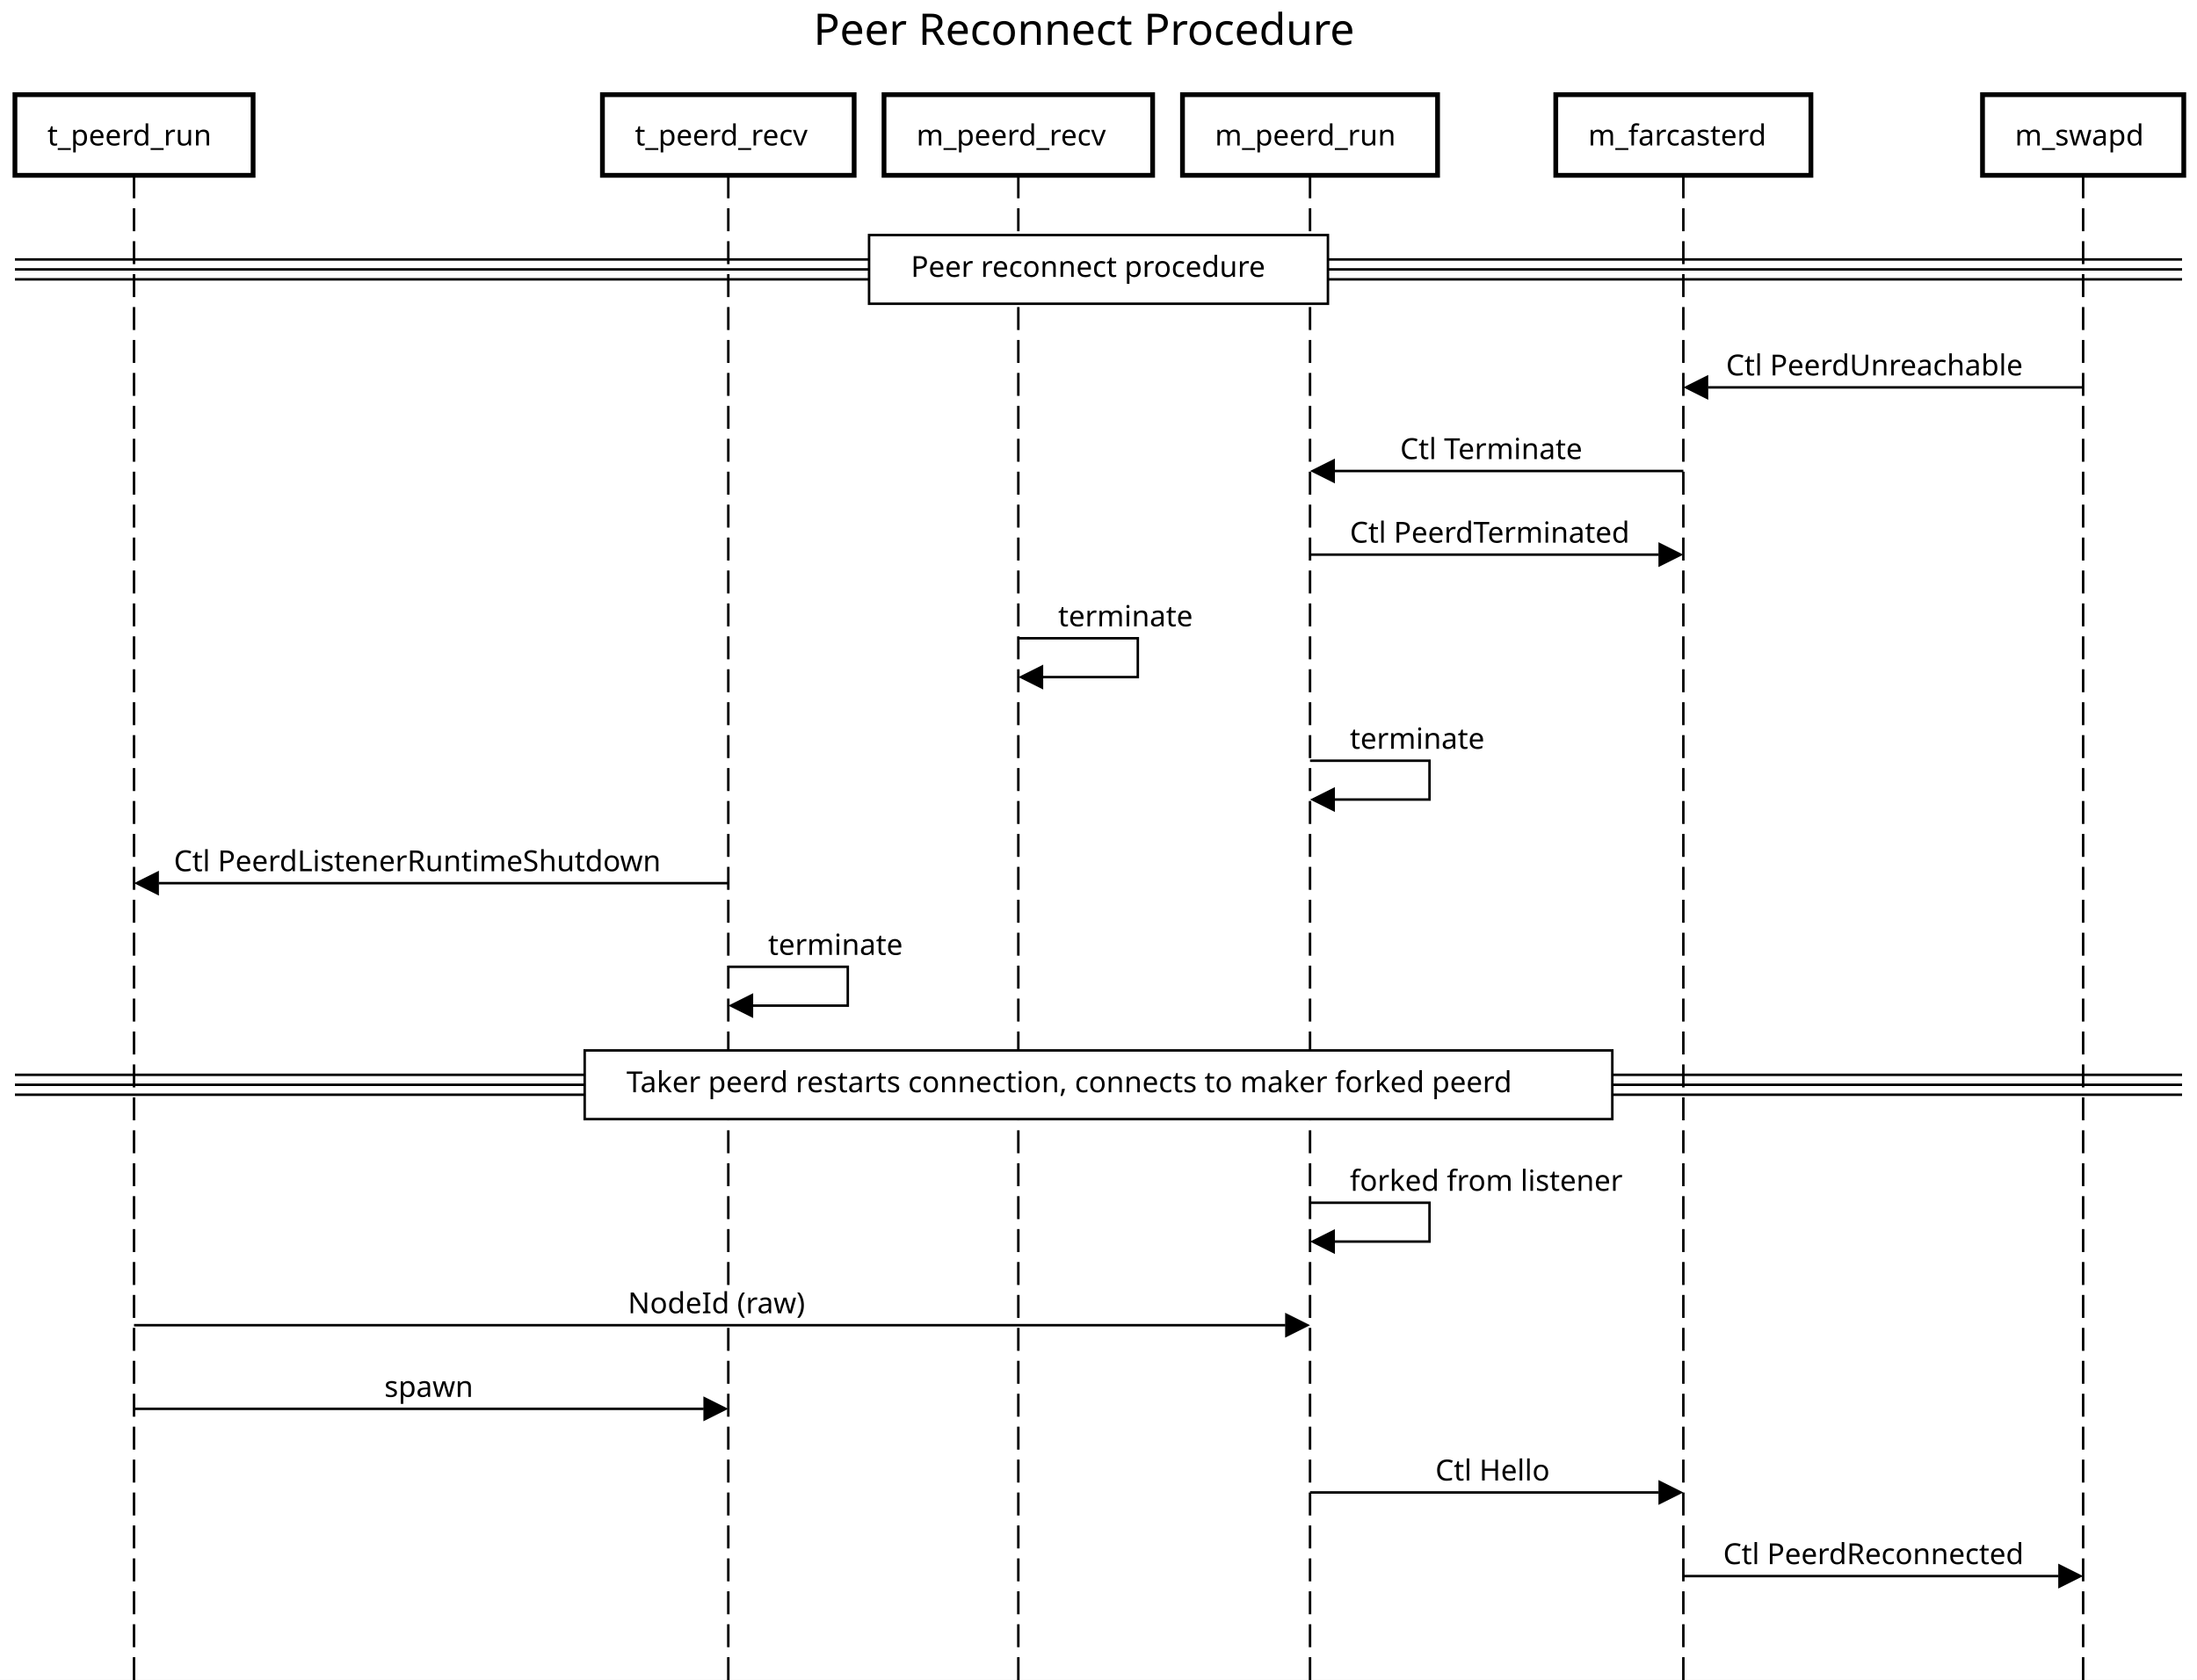
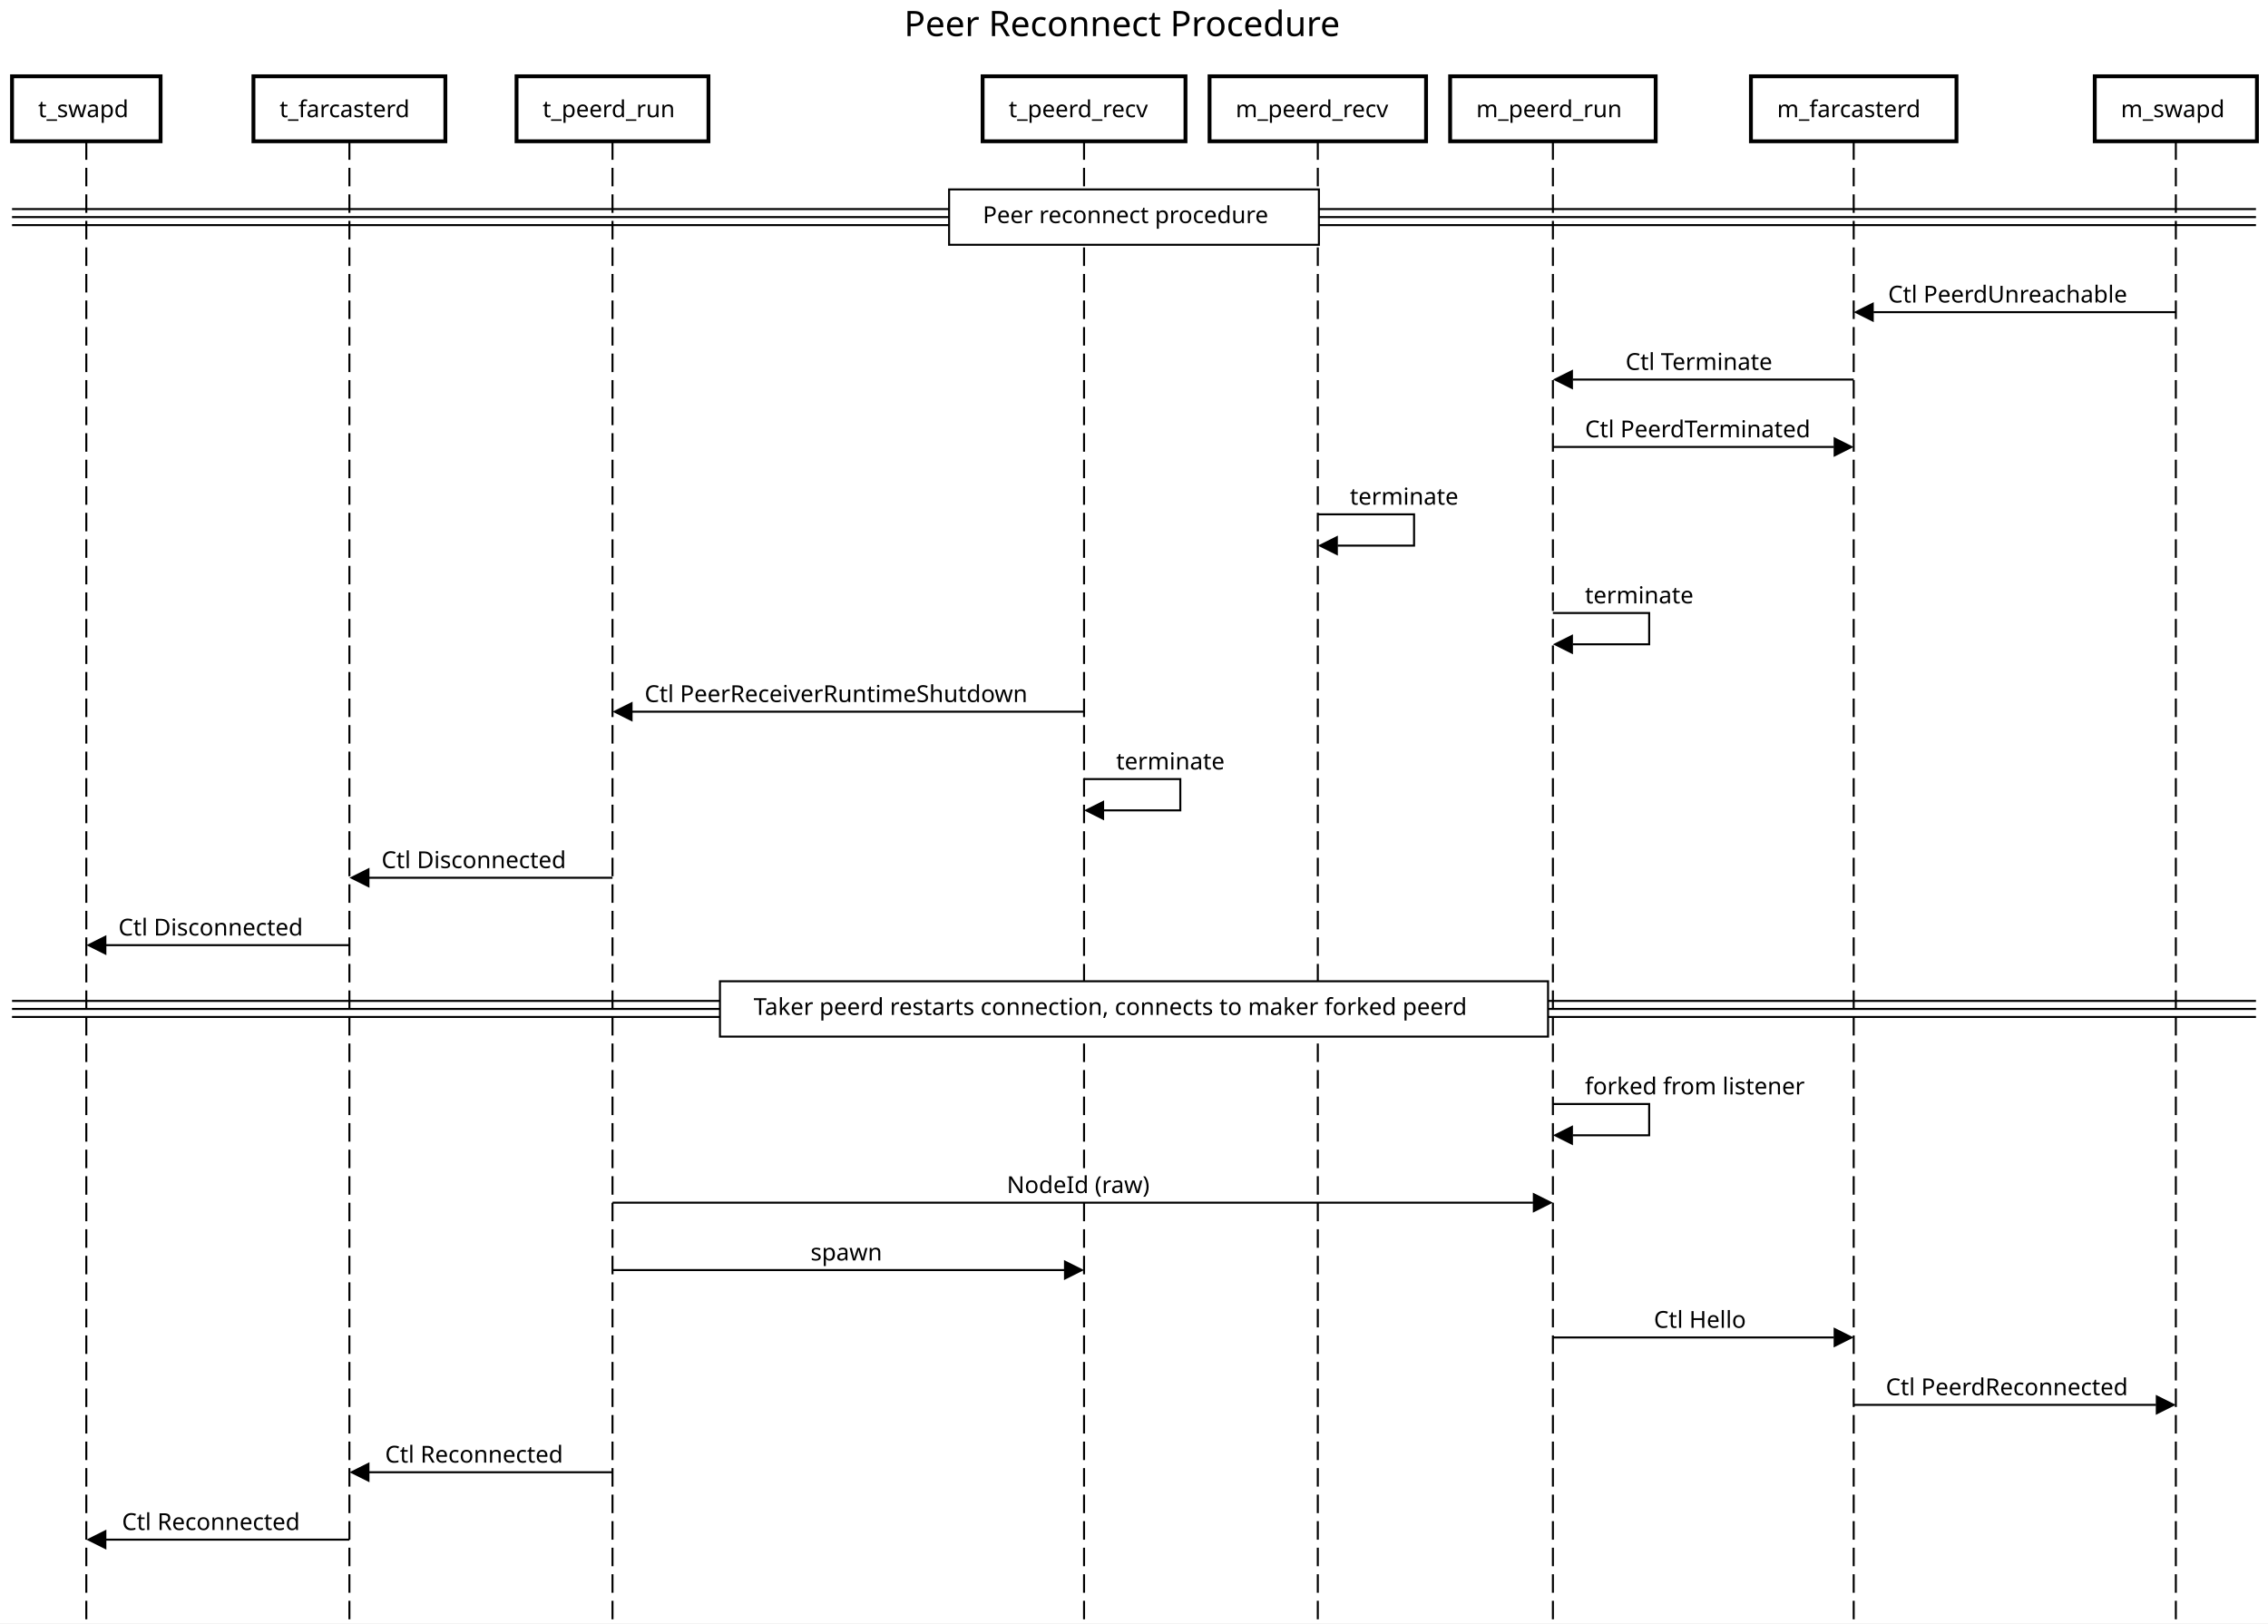
- <svg xmlns="http://www.w3.org/2000/svg" version="1.1" width="1109" height="848">
+ <svg xmlns="http://www.w3.org/2000/svg" version="1.1" width="1421" height="1017">
  <defs />
  <g>
    <g />
    <g />
    <g />
    <g />
    <g />
    <g />
    <g />
    <g />
    <g />
    <g />
    <g />
    <g />
    <g />
    <g />
-     <g>
-       <rect fill="white" stroke="none" x="0" y="0" width="1109" height="848" />
-     </g>
-     <g>
-       <text fill="black" stroke="none" font-family="sans-serif" font-size="16.5pt" font-style="normal" font-weight="normal" text-decoration="normal" x="410.614" y="22.618" text-anchor="start" dominant-baseline="alphabetic" xml:space="preserve">Peer Reconnect Procedure</text>
-     </g>
-     <g />
-     <g>
-       <path fill="none" stroke="black" paint-order="fill stroke markers" d=" M 67.65 88.512 L 67.65 848.476" stroke-miterlimit="10" stroke-width="1.257" stroke-dasharray="11.599,5.026" />
-       <path fill="none" stroke="black" paint-order="fill stroke markers" d=" M 367.626 88.512 L 367.626 848.476" stroke-miterlimit="10" stroke-width="1.257" stroke-dasharray="11.599,5.026" />
-       <path fill="none" stroke="black" paint-order="fill stroke markers" d=" M 514.025 88.512 L 514.025 848.476" stroke-miterlimit="10" stroke-width="1.257" stroke-dasharray="11.599,5.026" />
-       <path fill="none" stroke="black" paint-order="fill stroke markers" d=" M 661.275 88.512 L 661.275 848.476" stroke-miterlimit="10" stroke-width="1.257" stroke-dasharray="11.599,5.026" />
-       <path fill="none" stroke="black" paint-order="fill stroke markers" d=" M 849.718 88.512 L 849.718 848.476" stroke-miterlimit="10" stroke-width="1.257" stroke-dasharray="11.599,5.026" />
-       <path fill="none" stroke="black" paint-order="fill stroke markers" d=" M 1051.527 88.512 L 1051.527 848.476" stroke-miterlimit="10" stroke-width="1.257" stroke-dasharray="11.599,5.026" />
-     </g>
-     <g>
-       <path fill="none" stroke="none" />
-       <g>
-         <path fill="white" stroke="black" paint-order="fill stroke markers" d=" M 7.539 47.799 L 127.76 47.799 L 127.76 88.512 L 7.539 88.512 L 7.539 47.799 Z" stroke-miterlimit="10" stroke-width="2.413" stroke-dasharray="" />
-       </g>
-       <g>
-         <g />
-         <text fill="black" stroke="none" font-family="sans-serif" font-size="11pt" font-style="normal" font-weight="normal" text-decoration="normal" x="23.9" y="73.433" text-anchor="start" dominant-baseline="alphabetic" xml:space="preserve">t_peerd_run</text>
-       </g>
-       <path fill="none" stroke="none" />
-       <g>
-         <path fill="white" stroke="black" paint-order="fill stroke markers" d=" M 304.099 47.799 L 431.153 47.799 L 431.153 88.512 L 304.099 88.512 L 304.099 47.799 Z" stroke-miterlimit="10" stroke-width="2.413" stroke-dasharray="" />
-       </g>
-       <g>
-         <g />
-         <text fill="black" stroke="none" font-family="sans-serif" font-size="11pt" font-style="normal" font-weight="normal" text-decoration="normal" x="320.459" y="73.433" text-anchor="start" dominant-baseline="alphabetic" xml:space="preserve">t_peerd_recv</text>
-       </g>
-       <path fill="none" stroke="none" />
-       <g>
-         <path fill="white" stroke="black" paint-order="fill stroke markers" d=" M 446.232 47.799 L 581.819 47.799 L 581.819 88.512 L 446.232 88.512 L 446.232 47.799 Z" stroke-miterlimit="10" stroke-width="2.413" stroke-dasharray="" />
-       </g>
-       <g>
-         <g />
-         <text fill="black" stroke="none" font-family="sans-serif" font-size="11pt" font-style="normal" font-weight="normal" text-decoration="normal" x="462.592" y="73.433" text-anchor="start" dominant-baseline="alphabetic" xml:space="preserve">m_peerd_recv</text>
-       </g>
-       <path fill="none" stroke="none" />
-       <g>
-         <path fill="white" stroke="black" paint-order="fill stroke markers" d=" M 596.898 47.799 L 725.652 47.799 L 725.652 88.512 L 596.898 88.512 L 596.898 47.799 Z" stroke-miterlimit="10" stroke-width="2.413" stroke-dasharray="" />
-       </g>
-       <g>
-         <g />
-         <text fill="black" stroke="none" font-family="sans-serif" font-size="11pt" font-style="normal" font-weight="normal" text-decoration="normal" x="613.258" y="73.433" text-anchor="start" dominant-baseline="alphabetic" xml:space="preserve">m_peerd_run</text>
-       </g>
-       <path fill="none" stroke="none" />
-       <g>
-         <path fill="white" stroke="black" paint-order="fill stroke markers" d=" M 785.324 47.799 L 914.111 47.799 L 914.111 88.512 L 785.324 88.512 L 785.324 47.799 Z" stroke-miterlimit="10" stroke-width="2.413" stroke-dasharray="" />
-       </g>
-       <g>
-         <g />
-         <text fill="black" stroke="none" font-family="sans-serif" font-size="11pt" font-style="normal" font-weight="normal" text-decoration="normal" x="801.684" y="73.433" text-anchor="start" dominant-baseline="alphabetic" xml:space="preserve">m_farcasterd</text>
-       </g>
-       <path fill="none" stroke="none" />
-       <g>
-         <path fill="white" stroke="black" paint-order="fill stroke markers" d=" M 1000.734 47.799 L 1102.321 47.799 L 1102.321 88.512 L 1000.734 88.512 L 1000.734 47.799 Z" stroke-miterlimit="10" stroke-width="2.413" stroke-dasharray="" />
-       </g>
-       <g>
-         <g />
-         <text fill="black" stroke="none" font-family="sans-serif" font-size="11pt" font-style="normal" font-weight="normal" text-decoration="normal" x="1017.094" y="73.433" text-anchor="start" dominant-baseline="alphabetic" xml:space="preserve">m_swapd</text>
-       </g>
-     </g>
-     <g>
-       <path fill="none" stroke="black" paint-order="fill stroke markers" d=" M 7.539 130.983 L 1101.461 130.983 M 7.539 136.009 L 1101.461 136.009 M 7.539 141.036 L 1101.461 141.036" stroke-miterlimit="10" stroke-width="1.257" stroke-dasharray="" />
-       <path fill="white" stroke="black" paint-order="fill stroke markers" d=" M 438.69 118.669 L 670.31 118.669 L 670.31 153.35 L 438.69 153.35 Z" stroke-miterlimit="10" stroke-width="1.257" stroke-dasharray="" />
-       <g>
-         <text fill="black" stroke="none" font-family="sans-serif" font-size="11pt" font-style="normal" font-weight="normal" text-decoration="normal" x="459.8" y="139.779" text-anchor="start" dominant-baseline="alphabetic" xml:space="preserve">Peer reconnect procedure</text>
-       </g>
-       <g>
-         <g>
-           <rect fill="white" stroke="none" x="868.994" y="175.968" width="163.257" height="19.602" />
-         </g>
-         <text fill="black" stroke="none" font-family="sans-serif" font-size="11pt" font-style="normal" font-weight="normal" text-decoration="normal" x="871.256" y="189.539" text-anchor="start" dominant-baseline="alphabetic" xml:space="preserve">Ctl PeerdUnreachable</text>
-       </g>
-       <g>
-         <path fill="none" stroke="black" paint-order="fill stroke markers" d=" M 1051.527 195.57 L 862.133 195.57" stroke-miterlimit="10" stroke-width="1.257" stroke-dasharray="" />
-         <g transform="translate(849.7178,195.5701) translate(-849.7178,-195.5701)">
-           <path fill="black" stroke="none" paint-order="stroke fill markers" d=" M 862.283 189.287 L 849.718 195.57 L 862.283 201.853 Z" />
-         </g>
-       </g>
-       <g>
-         <g>
-           <rect fill="white" stroke="none" x="704.501" y="218.188" width="101.99" height="19.602" />
-         </g>
-         <text fill="black" stroke="none" font-family="sans-serif" font-size="11pt" font-style="normal" font-weight="normal" text-decoration="normal" x="706.763" y="231.759" text-anchor="start" dominant-baseline="alphabetic" xml:space="preserve">Ctl Terminate</text>
-       </g>
-       <g>
-         <path fill="none" stroke="black" paint-order="fill stroke markers" d=" M 849.718 237.79 L 673.689 237.79" stroke-miterlimit="10" stroke-width="1.257" stroke-dasharray="" />
-         <g transform="translate(661.2747,237.7903) translate(-661.2747,-237.7903)">
-           <path fill="black" stroke="none" paint-order="stroke fill markers" d=" M 673.84 231.508 L 661.275 237.79 L 673.84 244.073 Z" />
-         </g>
-       </g>
-       <g>
-         <g>
-           <rect fill="white" stroke="none" x="679.118" y="260.408" width="152.757" height="19.602" />
-         </g>
-         <text fill="black" stroke="none" font-family="sans-serif" font-size="11pt" font-style="normal" font-weight="normal" text-decoration="normal" x="681.38" y="273.979" text-anchor="start" dominant-baseline="alphabetic" xml:space="preserve">Ctl PeerdTerminated</text>
-       </g>
-       <g>
-         <path fill="none" stroke="black" paint-order="fill stroke markers" d=" M 661.275 280.011 L 837.303 280.011" stroke-miterlimit="10" stroke-width="1.257" stroke-dasharray="" />
-         <g transform="translate(849.7178,280.0105) translate(-849.7178,-280.0105)">
-           <path fill="black" stroke="none" paint-order="stroke fill markers" d=" M 837.152 273.728 L 849.718 280.011 L 837.152 286.293 Z" />
-         </g>
-       </g>
-       <g>
-         <g>
-           <rect fill="white" stroke="none" x="531.868" y="302.628" width="76.557" height="19.602" />
-         </g>
-         <text fill="black" stroke="none" font-family="sans-serif" font-size="11pt" font-style="normal" font-weight="normal" text-decoration="normal" x="534.13" y="316.199" text-anchor="start" dominant-baseline="alphabetic" xml:space="preserve">terminate</text>
-       </g>
-       <g>
-         <path fill="none" stroke="black" paint-order="fill stroke markers" d=" M 514.025 322.231 L 574.34 322.231 L 574.34 341.833 L 526.44 341.833" stroke-miterlimit="10" stroke-width="1.257" stroke-dasharray="" />
-         <g transform="translate(514.0254,341.833) translate(-514.0254,-341.833)">
-           <path fill="black" stroke="none" paint-order="stroke fill markers" d=" M 526.591 335.55 L 514.025 341.833 L 526.591 348.116 Z" />
-         </g>
-       </g>
-       <g>
-         <g>
-           <rect fill="white" stroke="none" x="679.118" y="364.451" width="76.557" height="19.602" />
-         </g>
-         <text fill="black" stroke="none" font-family="sans-serif" font-size="11pt" font-style="normal" font-weight="normal" text-decoration="normal" x="681.38" y="378.022" text-anchor="start" dominant-baseline="alphabetic" xml:space="preserve">terminate</text>
-       </g>
-       <g>
-         <path fill="none" stroke="black" paint-order="fill stroke markers" d=" M 661.275 384.053 L 721.589 384.053 L 721.589 403.655 L 673.689 403.655" stroke-miterlimit="10" stroke-width="1.257" stroke-dasharray="" />
-         <g transform="translate(661.2747,403.6554) translate(-661.2747,-403.6554)">
-           <path fill="black" stroke="none" paint-order="stroke fill markers" d=" M 673.84 397.373 L 661.275 403.655 L 673.84 409.938 Z" />
-         </g>
-       </g>
-       <g>
-         <g>
-           <rect fill="white" stroke="none" x="85.493" y="426.273" width="264.29" height="19.602" />
-         </g>
-         <text fill="black" stroke="none" font-family="sans-serif" font-size="11pt" font-style="normal" font-weight="normal" text-decoration="normal" x="87.755" y="439.844" text-anchor="start" dominant-baseline="alphabetic" xml:space="preserve">Ctl PeerdListenerRuntimeShutdown</text>
-       </g>
-       <g>
-         <path fill="none" stroke="black" paint-order="fill stroke markers" d=" M 367.626 445.876 L 80.064 445.876" stroke-miterlimit="10" stroke-width="1.257" stroke-dasharray="" />
-         <g transform="translate(67.64966,445.8757) translate(-67.64966,-445.8757)">
-           <path fill="black" stroke="none" paint-order="stroke fill markers" d=" M 80.215 439.593 L 67.65 445.876 L 80.215 452.158 Z" />
-         </g>
-       </g>
-       <g>
-         <g>
-           <rect fill="white" stroke="none" x="385.469" y="468.494" width="76.557" height="19.602" />
-         </g>
-         <text fill="black" stroke="none" font-family="sans-serif" font-size="11pt" font-style="normal" font-weight="normal" text-decoration="normal" x="387.731" y="482.064" text-anchor="start" dominant-baseline="alphabetic" xml:space="preserve">terminate</text>
-       </g>
-       <g>
-         <path fill="none" stroke="black" paint-order="fill stroke markers" d=" M 367.626 488.096 L 427.941 488.096 L 427.941 507.698 L 380.041 507.698" stroke-miterlimit="10" stroke-width="1.257" stroke-dasharray="" />
-         <g transform="translate(367.6261,507.6981) translate(-367.6261,-507.6981)">
-           <path fill="black" stroke="none" paint-order="stroke fill markers" d=" M 380.192 501.415 L 367.626 507.698 L 380.192 513.981 Z" />
-         </g>
-       </g>
-       <path fill="none" stroke="black" paint-order="fill stroke markers" d=" M 7.539 542.63 L 1101.461 542.63 M 7.539 547.657 L 1101.461 547.657 M 7.539 552.683 L 1101.461 552.683" stroke-miterlimit="10" stroke-width="1.257" stroke-dasharray="" />
-       <path fill="white" stroke="black" paint-order="fill stroke markers" d=" M 295.14 530.316 L 813.86 530.316 L 813.86 564.997 L 295.14 564.997 Z" stroke-miterlimit="10" stroke-width="1.257" stroke-dasharray="" />
-       <g>
-         <text fill="black" stroke="none" font-family="sans-serif" font-size="11pt" font-style="normal" font-weight="normal" text-decoration="normal" x="316.25" y="551.426" text-anchor="start" dominant-baseline="alphabetic" xml:space="preserve">Taker peerd restarts connection, connects to maker forked peerd</text>
-       </g>
-       <g>
-         <g>
-           <rect fill="white" stroke="none" x="679.118" y="587.615" width="149.39" height="19.602" />
-         </g>
-         <text fill="black" stroke="none" font-family="sans-serif" font-size="11pt" font-style="normal" font-weight="normal" text-decoration="normal" x="681.38" y="601.186" text-anchor="start" dominant-baseline="alphabetic" xml:space="preserve">forked from listener</text>
-       </g>
-       <g>
-         <path fill="none" stroke="black" paint-order="fill stroke markers" d=" M 661.275 607.217 L 721.589 607.217 L 721.589 626.819 L 673.689 626.819" stroke-miterlimit="10" stroke-width="1.257" stroke-dasharray="" />
-         <g transform="translate(661.2747,626.8194) translate(-661.2747,-626.8194)">
-           <path fill="black" stroke="none" paint-order="stroke fill markers" d=" M 673.84 620.537 L 661.275 626.819 L 673.84 633.102 Z" />
-         </g>
-       </g>
-       <g>
-         <g>
-           <rect fill="white" stroke="none" x="314.667" y="649.437" width="99.59" height="19.602" />
-         </g>
-         <text fill="black" stroke="none" font-family="sans-serif" font-size="11pt" font-style="normal" font-weight="normal" text-decoration="normal" x="316.929" y="663.008" text-anchor="start" dominant-baseline="alphabetic" xml:space="preserve">NodeId (raw)</text>
-       </g>
-       <g>
-         <path fill="none" stroke="black" paint-order="fill stroke markers" d=" M 67.65 669.04 L 648.86 669.04" stroke-miterlimit="10" stroke-width="1.257" stroke-dasharray="" />
-         <g transform="translate(661.2747,669.0397) translate(-661.2747,-669.0397)">
-           <path fill="black" stroke="none" paint-order="stroke fill markers" d=" M 648.709 662.757 L 661.275 669.04 L 648.709 675.322 Z" />
-         </g>
-       </g>
-       <g>
-         <g>
-           <rect fill="white" stroke="none" x="191.759" y="691.658" width="51.757" height="19.602" />
-         </g>
-         <text fill="black" stroke="none" font-family="sans-serif" font-size="11pt" font-style="normal" font-weight="normal" text-decoration="normal" x="194.021" y="705.228" text-anchor="start" dominant-baseline="alphabetic" xml:space="preserve">spawn</text>
-       </g>
-       <g>
-         <path fill="none" stroke="black" paint-order="fill stroke markers" d=" M 67.65 711.26 L 355.211 711.26" stroke-miterlimit="10" stroke-width="1.257" stroke-dasharray="" />
-         <g transform="translate(367.6261,711.2599) translate(-367.6261,-711.2599)">
-           <path fill="black" stroke="none" paint-order="stroke fill markers" d=" M 355.061 704.977 L 367.626 711.26 L 355.061 717.543 Z" />
-         </g>
-       </g>
-       <g>
-         <g>
-           <rect fill="white" stroke="none" x="722.284" y="733.878" width="66.424" height="19.602" />
-         </g>
-         <text fill="black" stroke="none" font-family="sans-serif" font-size="11pt" font-style="normal" font-weight="normal" text-decoration="normal" x="724.546" y="747.449" text-anchor="start" dominant-baseline="alphabetic" xml:space="preserve">Ctl Hello</text>
-       </g>
-       <g>
-         <path fill="none" stroke="black" paint-order="fill stroke markers" d=" M 661.275 753.48 L 837.303 753.48" stroke-miterlimit="10" stroke-width="1.257" stroke-dasharray="" />
-         <g transform="translate(849.7178,753.4801) translate(-849.7178,-753.4801)">
-           <path fill="black" stroke="none" paint-order="stroke fill markers" d=" M 837.152 747.197 L 849.718 753.48 L 837.152 759.763 Z" />
-         </g>
-       </g>
-       <g>
-         <g>
-           <rect fill="white" stroke="none" x="867.561" y="776.098" width="166.124" height="19.602" />
-         </g>
-         <text fill="black" stroke="none" font-family="sans-serif" font-size="11pt" font-style="normal" font-weight="normal" text-decoration="normal" x="869.823" y="789.669" text-anchor="start" dominant-baseline="alphabetic" xml:space="preserve">Ctl PeerdReconnected</text>
-       </g>
-       <g>
-         <path fill="none" stroke="black" paint-order="fill stroke markers" d=" M 849.718 795.7 L 1039.113 795.7" stroke-miterlimit="10" stroke-width="1.257" stroke-dasharray="" />
-         <g transform="translate(1051.527,795.7003) translate(-1051.527,-795.7003)">
-           <path fill="black" stroke="none" paint-order="stroke fill markers" d=" M 1038.962 789.418 L 1051.527 795.7 L 1038.962 801.983 Z" />
-         </g>
-       </g>
-     </g>
+     <g />
+     <g />
+     <g />
+     <g />
+     <g>
+       <rect fill="white" stroke="none" x="0" y="0" width="1421" height="1017" />
+     </g>
+     <g>
+       <text fill="black" stroke="none" font-family="sans-serif" font-size="16.5pt" font-style="normal" font-weight="normal" text-decoration="normal" x="566.44" y="22.618" text-anchor="start" dominant-baseline="alphabetic" xml:space="preserve">Peer Reconnect Procedure</text>
+     </g>
+     <g />
+     <g>
+       <path fill="none" stroke="black" paint-order="fill stroke markers" d=" M 54.075 88.512 L 54.075 1017.356" stroke-miterlimit="10" stroke-width="1.257" stroke-dasharray="11.599,5.026" />
+       <path fill="none" stroke="black" paint-order="fill stroke markers" d=" M 218.918 88.512 L 218.918 1017.356" stroke-miterlimit="10" stroke-width="1.257" stroke-dasharray="11.599,5.026" />
+       <path fill="none" stroke="black" paint-order="fill stroke markers" d=" M 383.761 88.512 L 383.761 1017.356" stroke-miterlimit="10" stroke-width="1.257" stroke-dasharray="11.599,5.026" />
+       <path fill="none" stroke="black" paint-order="fill stroke markers" d=" M 679.204 88.512 L 679.204 1017.356" stroke-miterlimit="10" stroke-width="1.257" stroke-dasharray="11.599,5.026" />
+       <path fill="none" stroke="black" paint-order="fill stroke markers" d=" M 825.662 88.512 L 825.662 1017.356" stroke-miterlimit="10" stroke-width="1.257" stroke-dasharray="11.599,5.026" />
+       <path fill="none" stroke="black" paint-order="fill stroke markers" d=" M 972.961 88.512 L 972.961 1017.356" stroke-miterlimit="10" stroke-width="1.257" stroke-dasharray="11.599,5.026" />
+       <path fill="none" stroke="black" paint-order="fill stroke markers" d=" M 1161.421 88.512 L 1161.421 1017.356" stroke-miterlimit="10" stroke-width="1.257" stroke-dasharray="11.599,5.026" />
+       <path fill="none" stroke="black" paint-order="fill stroke markers" d=" M 1363.264 88.512 L 1363.264 1017.356" stroke-miterlimit="10" stroke-width="1.257" stroke-dasharray="11.599,5.026" />
+     </g>
+     <g>
+       <path fill="none" stroke="none" />
+       <g>
+         <path fill="white" stroke="black" paint-order="fill stroke markers" d=" M 7.539 47.799 L 100.61 47.799 L 100.61 88.512 L 7.539 88.512 L 7.539 47.799 Z" stroke-miterlimit="10" stroke-width="2.413" stroke-dasharray="" />
+       </g>
+       <g>
+         <g />
+         <text fill="black" stroke="none" font-family="sans-serif" font-size="11pt" font-style="normal" font-weight="normal" text-decoration="normal" x="23.9" y="73.433" text-anchor="start" dominant-baseline="alphabetic" xml:space="preserve">t_swapd</text>
+       </g>
+       <path fill="none" stroke="none" />
+       <g>
+         <path fill="white" stroke="black" paint-order="fill stroke markers" d=" M 158.799 47.799 L 279.036 47.799 L 279.036 88.512 L 158.799 88.512 L 158.799 47.799 Z" stroke-miterlimit="10" stroke-width="2.413" stroke-dasharray="" />
+       </g>
+       <g>
+         <g />
+         <text fill="black" stroke="none" font-family="sans-serif" font-size="11pt" font-style="normal" font-weight="normal" text-decoration="normal" x="175.159" y="73.433" text-anchor="start" dominant-baseline="alphabetic" xml:space="preserve">t_farcasterd</text>
+       </g>
+       <path fill="none" stroke="none" />
+       <g>
+         <path fill="white" stroke="black" paint-order="fill stroke markers" d=" M 323.642 47.799 L 443.879 47.799 L 443.879 88.512 L 323.642 88.512 L 323.642 47.799 Z" stroke-miterlimit="10" stroke-width="2.413" stroke-dasharray="" />
+       </g>
+       <g>
+         <g />
+         <text fill="black" stroke="none" font-family="sans-serif" font-size="11pt" font-style="normal" font-weight="normal" text-decoration="normal" x="340.002" y="73.433" text-anchor="start" dominant-baseline="alphabetic" xml:space="preserve">t_peerd_run</text>
+       </g>
+       <path fill="none" stroke="none" />
+       <g>
+         <path fill="white" stroke="black" paint-order="fill stroke markers" d=" M 615.652 47.799 L 742.756 47.799 L 742.756 88.512 L 615.652 88.512 L 615.652 47.799 Z" stroke-miterlimit="10" stroke-width="2.413" stroke-dasharray="" />
+       </g>
+       <g>
+         <g />
+         <text fill="black" stroke="none" font-family="sans-serif" font-size="11pt" font-style="normal" font-weight="normal" text-decoration="normal" x="632.012" y="73.433" text-anchor="start" dominant-baseline="alphabetic" xml:space="preserve">t_peerd_recv</text>
+       </g>
+       <path fill="none" stroke="none" />
+       <g>
+         <path fill="white" stroke="black" paint-order="fill stroke markers" d=" M 757.835 47.799 L 893.489 47.799 L 893.489 88.512 L 757.835 88.512 L 757.835 47.799 Z" stroke-miterlimit="10" stroke-width="2.413" stroke-dasharray="" />
+       </g>
+       <g>
+         <g />
+         <text fill="black" stroke="none" font-family="sans-serif" font-size="11pt" font-style="normal" font-weight="normal" text-decoration="normal" x="774.195" y="73.433" text-anchor="start" dominant-baseline="alphabetic" xml:space="preserve">m_peerd_recv</text>
+       </g>
+       <path fill="none" stroke="none" />
+       <g>
+         <path fill="white" stroke="black" paint-order="fill stroke markers" d=" M 908.567 47.799 L 1037.354 47.799 L 1037.354 88.512 L 908.567 88.512 L 908.567 47.799 Z" stroke-miterlimit="10" stroke-width="2.413" stroke-dasharray="" />
+       </g>
+       <g>
+         <g />
+         <text fill="black" stroke="none" font-family="sans-serif" font-size="11pt" font-style="normal" font-weight="normal" text-decoration="normal" x="924.927" y="73.433" text-anchor="start" dominant-baseline="alphabetic" xml:space="preserve">m_peerd_run</text>
+       </g>
+       <path fill="none" stroke="none" />
+       <g>
+         <path fill="white" stroke="black" paint-order="fill stroke markers" d=" M 1097.027 47.799 L 1225.814 47.799 L 1225.814 88.512 L 1097.027 88.512 L 1097.027 47.799 Z" stroke-miterlimit="10" stroke-width="2.413" stroke-dasharray="" />
+       </g>
+       <g>
+         <g />
+         <text fill="black" stroke="none" font-family="sans-serif" font-size="11pt" font-style="normal" font-weight="normal" text-decoration="normal" x="1113.387" y="73.433" text-anchor="start" dominant-baseline="alphabetic" xml:space="preserve">m_farcasterd</text>
+       </g>
+       <path fill="none" stroke="none" />
+       <g>
+         <path fill="white" stroke="black" paint-order="fill stroke markers" d=" M 1312.453 47.799 L 1414.074 47.799 L 1414.074 88.512 L 1312.453 88.512 L 1312.453 47.799 Z" stroke-miterlimit="10" stroke-width="2.413" stroke-dasharray="" />
+       </g>
+       <g>
+         <g />
+         <text fill="black" stroke="none" font-family="sans-serif" font-size="11pt" font-style="normal" font-weight="normal" text-decoration="normal" x="1328.814" y="73.433" text-anchor="start" dominant-baseline="alphabetic" xml:space="preserve">m_swapd</text>
+       </g>
+     </g>
+     <g>
+       <path fill="none" stroke="black" paint-order="fill stroke markers" d=" M 7.539 130.983 L 1413.461 130.983 M 7.539 136.009 L 1413.461 136.009 M 7.539 141.036 L 1413.461 141.036" stroke-miterlimit="10" stroke-width="1.257" stroke-dasharray="" />
+       <path fill="white" stroke="black" paint-order="fill stroke markers" d=" M 594.648 118.669 L 826.352 118.669 L 826.352 153.35 L 594.648 153.35 Z" stroke-miterlimit="10" stroke-width="1.257" stroke-dasharray="" />
+       <g>
+         <text fill="black" stroke="none" font-family="sans-serif" font-size="11pt" font-style="normal" font-weight="normal" text-decoration="normal" x="615.758" y="139.779" text-anchor="start" dominant-baseline="alphabetic" xml:space="preserve">Peer reconnect procedure</text>
+       </g>
+       <g>
+         <g>
+           <rect fill="white" stroke="none" x="1180.697" y="175.968" width="163.29" height="19.602" />
+         </g>
+         <text fill="black" stroke="none" font-family="sans-serif" font-size="11pt" font-style="normal" font-weight="normal" text-decoration="normal" x="1182.959" y="189.539" text-anchor="start" dominant-baseline="alphabetic" xml:space="preserve">Ctl PeerdUnreachable</text>
+       </g>
+       <g>
+         <path fill="none" stroke="black" paint-order="fill stroke markers" d=" M 1363.264 195.57 L 1173.835 195.57" stroke-miterlimit="10" stroke-width="1.257" stroke-dasharray="" />
+         <g transform="translate(1161.421,195.5701) translate(-1161.421,-195.5701)">
+           <path fill="black" stroke="none" paint-order="stroke fill markers" d=" M 1173.986 189.287 L 1161.421 195.57 L 1173.986 201.853 Z" />
+         </g>
+       </g>
+       <g>
+         <g>
+           <rect fill="white" stroke="none" x="1016.196" y="218.188" width="101.99" height="19.602" />
+         </g>
+         <text fill="black" stroke="none" font-family="sans-serif" font-size="11pt" font-style="normal" font-weight="normal" text-decoration="normal" x="1018.457" y="231.759" text-anchor="start" dominant-baseline="alphabetic" xml:space="preserve">Ctl Terminate</text>
+       </g>
+       <g>
+         <path fill="none" stroke="black" paint-order="fill stroke markers" d=" M 1161.421 237.79 L 985.376 237.79" stroke-miterlimit="10" stroke-width="1.257" stroke-dasharray="" />
+         <g transform="translate(972.9608,237.7903) translate(-972.9608,-237.7903)">
+           <path fill="black" stroke="none" paint-order="stroke fill markers" d=" M 985.526 231.508 L 972.961 237.79 L 985.526 244.073 Z" />
+         </g>
+       </g>
+       <g>
+         <g>
+           <rect fill="white" stroke="none" x="990.804" y="260.408" width="152.774" height="19.602" />
+         </g>
+         <text fill="black" stroke="none" font-family="sans-serif" font-size="11pt" font-style="normal" font-weight="normal" text-decoration="normal" x="993.066" y="273.979" text-anchor="start" dominant-baseline="alphabetic" xml:space="preserve">Ctl PeerdTerminated</text>
+       </g>
+       <g>
+         <path fill="none" stroke="black" paint-order="fill stroke markers" d=" M 972.961 280.011 L 1149.006 280.011" stroke-miterlimit="10" stroke-width="1.257" stroke-dasharray="" />
+         <g transform="translate(1161.421,280.0105) translate(-1161.421,-280.0105)">
+           <path fill="black" stroke="none" paint-order="stroke fill markers" d=" M 1148.855 273.728 L 1161.421 280.011 L 1148.855 286.293 Z" />
+         </g>
+       </g>
+       <g>
+         <g>
+           <rect fill="white" stroke="none" x="843.505" y="302.628" width="76.524" height="19.602" />
+         </g>
+         <text fill="black" stroke="none" font-family="sans-serif" font-size="11pt" font-style="normal" font-weight="normal" text-decoration="normal" x="845.766" y="316.199" text-anchor="start" dominant-baseline="alphabetic" xml:space="preserve">terminate</text>
+       </g>
+       <g>
+         <path fill="none" stroke="black" paint-order="fill stroke markers" d=" M 825.662 322.231 L 885.976 322.231 L 885.976 341.833 L 838.076 341.833" stroke-miterlimit="10" stroke-width="1.257" stroke-dasharray="" />
+         <g transform="translate(825.6615,341.833) translate(-825.6615,-341.833)">
+           <path fill="black" stroke="none" paint-order="stroke fill markers" d=" M 838.227 335.55 L 825.662 341.833 L 838.227 348.116 Z" />
+         </g>
+       </g>
+       <g>
+         <g>
+           <rect fill="white" stroke="none" x="990.804" y="364.451" width="76.524" height="19.602" />
+         </g>
+         <text fill="black" stroke="none" font-family="sans-serif" font-size="11pt" font-style="normal" font-weight="normal" text-decoration="normal" x="993.066" y="378.022" text-anchor="start" dominant-baseline="alphabetic" xml:space="preserve">terminate</text>
+       </g>
+       <g>
+         <path fill="none" stroke="black" paint-order="fill stroke markers" d=" M 972.961 384.053 L 1033.275 384.053 L 1033.275 403.655 L 985.376 403.655" stroke-miterlimit="10" stroke-width="1.257" stroke-dasharray="" />
+         <g transform="translate(972.9608,403.6554) translate(-972.9608,-403.6554)">
+           <path fill="black" stroke="none" paint-order="stroke fill markers" d=" M 985.526 397.373 L 972.961 403.655 L 985.526 409.938 Z" />
+         </g>
+       </g>
+       <g>
+         <g>
+           <rect fill="white" stroke="none" x="401.604" y="426.273" width="259.757" height="19.602" />
+         </g>
+         <text fill="black" stroke="none" font-family="sans-serif" font-size="11pt" font-style="normal" font-weight="normal" text-decoration="normal" x="403.866" y="439.844" text-anchor="start" dominant-baseline="alphabetic" xml:space="preserve">Ctl PeerReceiverRuntimeShutdown</text>
+       </g>
+       <g>
+         <path fill="none" stroke="black" paint-order="fill stroke markers" d=" M 679.204 445.876 L 396.176 445.876" stroke-miterlimit="10" stroke-width="1.257" stroke-dasharray="" />
+         <g transform="translate(383.7608,445.8757) translate(-383.7608,-445.8757)">
+           <path fill="black" stroke="none" paint-order="stroke fill markers" d=" M 396.326 439.593 L 383.761 445.876 L 396.326 452.158 Z" />
+         </g>
+       </g>
+       <g>
+         <g>
+           <rect fill="white" stroke="none" x="697.047" y="468.494" width="76.524" height="19.602" />
+         </g>
+         <text fill="black" stroke="none" font-family="sans-serif" font-size="11pt" font-style="normal" font-weight="normal" text-decoration="normal" x="699.309" y="482.064" text-anchor="start" dominant-baseline="alphabetic" xml:space="preserve">terminate</text>
+       </g>
+       <g>
+         <path fill="none" stroke="black" paint-order="fill stroke markers" d=" M 679.204 488.096 L 739.518 488.096 L 739.518 507.698 L 691.619 507.698" stroke-miterlimit="10" stroke-width="1.257" stroke-dasharray="" />
+         <g transform="translate(679.2039,507.6981) translate(-679.2039,-507.6981)">
+           <path fill="black" stroke="none" paint-order="stroke fill markers" d=" M 691.769 501.415 L 679.204 507.698 L 691.769 513.981 Z" />
+         </g>
+       </g>
+       <g>
+         <g>
+           <rect fill="white" stroke="none" x="236.761" y="530.316" width="129.157" height="19.602" />
+         </g>
+         <text fill="black" stroke="none" font-family="sans-serif" font-size="11pt" font-style="normal" font-weight="normal" text-decoration="normal" x="239.023" y="543.887" text-anchor="start" dominant-baseline="alphabetic" xml:space="preserve">Ctl Disconnected</text>
+       </g>
+       <g>
+         <path fill="none" stroke="black" paint-order="fill stroke markers" d=" M 383.761 549.918 L 231.332 549.918" stroke-miterlimit="10" stroke-width="1.257" stroke-dasharray="" />
+         <g transform="translate(218.9177,549.9183) translate(-218.9177,-549.9183)">
+           <path fill="black" stroke="none" paint-order="stroke fill markers" d=" M 231.483 543.636 L 218.918 549.918 L 231.483 556.201 Z" />
+         </g>
+       </g>
+       <g>
+         <g>
+           <rect fill="white" stroke="none" x="71.918" y="572.536" width="129.157" height="19.602" />
+         </g>
+         <text fill="black" stroke="none" font-family="sans-serif" font-size="11pt" font-style="normal" font-weight="normal" text-decoration="normal" x="74.18" y="586.107" text-anchor="start" dominant-baseline="alphabetic" xml:space="preserve">Ctl Disconnected</text>
+       </g>
+       <g>
+         <path fill="none" stroke="black" paint-order="fill stroke markers" d=" M 218.918 592.139 L 66.489 592.139" stroke-miterlimit="10" stroke-width="1.257" stroke-dasharray="" />
+         <g transform="translate(54.07466,592.1386) translate(-54.07466,-592.1386)">
+           <path fill="black" stroke="none" paint-order="stroke fill markers" d=" M 66.64 585.856 L 54.075 592.139 L 66.64 598.421 Z" />
+         </g>
+       </g>
+       <path fill="none" stroke="black" paint-order="fill stroke markers" d=" M 7.539 627.071 L 1413.461 627.071 M 7.539 632.097 L 1413.461 632.097 M 7.539 637.123 L 1413.461 637.123" stroke-miterlimit="10" stroke-width="1.257" stroke-dasharray="" />
+       <path fill="white" stroke="black" paint-order="fill stroke markers" d=" M 451.082 614.757 L 969.918 614.757 L 969.918 649.437 L 451.082 649.437 Z" stroke-miterlimit="10" stroke-width="1.257" stroke-dasharray="" />
+       <g>
+         <text fill="black" stroke="none" font-family="sans-serif" font-size="11pt" font-style="normal" font-weight="normal" text-decoration="normal" x="472.192" y="635.867" text-anchor="start" dominant-baseline="alphabetic" xml:space="preserve">Taker peerd restarts connection, connects to maker forked peerd</text>
+       </g>
+       <g>
+         <g>
+           <rect fill="white" stroke="none" x="990.804" y="672.055" width="149.49" height="19.602" />
+         </g>
+         <text fill="black" stroke="none" font-family="sans-serif" font-size="11pt" font-style="normal" font-weight="normal" text-decoration="normal" x="993.066" y="685.626" text-anchor="start" dominant-baseline="alphabetic" xml:space="preserve">forked from listener</text>
+       </g>
+       <g>
+         <path fill="none" stroke="black" paint-order="fill stroke markers" d=" M 972.961 691.658 L 1033.275 691.658 L 1033.275 711.26 L 985.376 711.26" stroke-miterlimit="10" stroke-width="1.257" stroke-dasharray="" />
+         <g transform="translate(972.9608,711.2599) translate(-972.9608,-711.2599)">
+           <path fill="black" stroke="none" paint-order="stroke fill markers" d=" M 985.526 704.977 L 972.961 711.26 L 985.526 717.543 Z" />
+         </g>
+       </g>
+       <g>
+         <g>
+           <rect fill="white" stroke="none" x="628.557" y="733.878" width="99.607" height="19.602" />
+         </g>
+         <text fill="black" stroke="none" font-family="sans-serif" font-size="11pt" font-style="normal" font-weight="normal" text-decoration="normal" x="630.819" y="747.449" text-anchor="start" dominant-baseline="alphabetic" xml:space="preserve">NodeId (raw)</text>
+       </g>
+       <g>
+         <path fill="none" stroke="black" paint-order="fill stroke markers" d=" M 383.761 753.48 L 960.546 753.48" stroke-miterlimit="10" stroke-width="1.257" stroke-dasharray="" />
+         <g transform="translate(972.9608,753.4801) translate(-972.9608,-753.4801)">
+           <path fill="black" stroke="none" paint-order="stroke fill markers" d=" M 960.395 747.197 L 972.961 753.48 L 960.395 759.763 Z" />
+         </g>
+       </g>
+       <g>
+         <g>
+           <rect fill="white" stroke="none" x="505.596" y="776.098" width="51.774" height="19.602" />
+         </g>
+         <text fill="black" stroke="none" font-family="sans-serif" font-size="11pt" font-style="normal" font-weight="normal" text-decoration="normal" x="507.857" y="789.669" text-anchor="start" dominant-baseline="alphabetic" xml:space="preserve">spawn</text>
+       </g>
+       <g>
+         <path fill="none" stroke="black" paint-order="fill stroke markers" d=" M 383.761 795.7 L 666.789 795.7" stroke-miterlimit="10" stroke-width="1.257" stroke-dasharray="" />
+         <g transform="translate(679.2039,795.7003) translate(-679.2039,-795.7003)">
+           <path fill="black" stroke="none" paint-order="stroke fill markers" d=" M 666.638 789.418 L 679.204 795.7 L 666.638 801.983 Z" />
+         </g>
+       </g>
+       <g>
+         <g>
+           <rect fill="white" stroke="none" x="1033.946" y="818.318" width="66.49" height="19.602" />
+         </g>
+         <text fill="black" stroke="none" font-family="sans-serif" font-size="11pt" font-style="normal" font-weight="normal" text-decoration="normal" x="1036.207" y="831.889" text-anchor="start" dominant-baseline="alphabetic" xml:space="preserve">Ctl Hello</text>
+       </g>
+       <g>
+         <path fill="none" stroke="black" paint-order="fill stroke markers" d=" M 972.961 837.921 L 1149.006 837.921" stroke-miterlimit="10" stroke-width="1.257" stroke-dasharray="" />
+         <g transform="translate(1161.421,837.9205) translate(-1161.421,-837.9205)">
+           <path fill="black" stroke="none" paint-order="stroke fill markers" d=" M 1148.855 831.638 L 1161.421 837.921 L 1148.855 844.203 Z" />
+         </g>
+       </g>
+       <g>
+         <g>
+           <rect fill="white" stroke="none" x="1179.264" y="860.539" width="166.157" height="19.602" />
+         </g>
+         <text fill="black" stroke="none" font-family="sans-serif" font-size="11pt" font-style="normal" font-weight="normal" text-decoration="normal" x="1181.525" y="874.109" text-anchor="start" dominant-baseline="alphabetic" xml:space="preserve">Ctl PeerdReconnected</text>
+       </g>
+       <g>
+         <path fill="none" stroke="black" paint-order="fill stroke markers" d=" M 1161.421 880.141 L 1350.849 880.141" stroke-miterlimit="10" stroke-width="1.257" stroke-dasharray="" />
+         <g transform="translate(1363.264,880.1408) translate(-1363.264,-880.1408)">
+           <path fill="black" stroke="none" paint-order="stroke fill markers" d=" M 1350.698 873.858 L 1363.264 880.141 L 1350.698 886.424 Z" />
+         </g>
+       </g>
+       <g>
+         <g>
+           <rect fill="white" stroke="none" x="238.994" y="902.759" width="124.69" height="19.602" />
+         </g>
+         <text fill="black" stroke="none" font-family="sans-serif" font-size="11pt" font-style="normal" font-weight="normal" text-decoration="normal" x="241.256" y="916.33" text-anchor="start" dominant-baseline="alphabetic" xml:space="preserve">Ctl Reconnected</text>
+       </g>
+       <g>
+         <path fill="none" stroke="black" paint-order="fill stroke markers" d=" M 383.761 922.361 L 231.332 922.361" stroke-miterlimit="10" stroke-width="1.257" stroke-dasharray="" />
+         <g transform="translate(218.9177,922.361) translate(-218.9177,-922.361)">
+           <path fill="black" stroke="none" paint-order="stroke fill markers" d=" M 231.483 916.078 L 218.918 922.361 L 231.483 928.644 Z" />
+         </g>
+       </g>
+       <g>
+         <g>
+           <rect fill="white" stroke="none" x="74.151" y="944.979" width="124.69" height="19.602" />
+         </g>
+         <text fill="black" stroke="none" font-family="sans-serif" font-size="11pt" font-style="normal" font-weight="normal" text-decoration="normal" x="76.413" y="958.55" text-anchor="start" dominant-baseline="alphabetic" xml:space="preserve">Ctl Reconnected</text>
+       </g>
+       <g>
+         <path fill="none" stroke="black" paint-order="fill stroke markers" d=" M 218.918 964.581 L 66.489 964.581" stroke-miterlimit="10" stroke-width="1.257" stroke-dasharray="" />
+         <g transform="translate(54.07466,964.5812) translate(-54.07466,-964.5812)">
+           <path fill="black" stroke="none" paint-order="stroke fill markers" d=" M 66.64 958.298 L 54.075 964.581 L 66.64 970.864 Z" />
+         </g>
+       </g>
+     </g>
+     <g />
+     <g />
    <g />
    <g />
    <g />
    <g />
    <g />
    <g />
  </g>
</svg>
